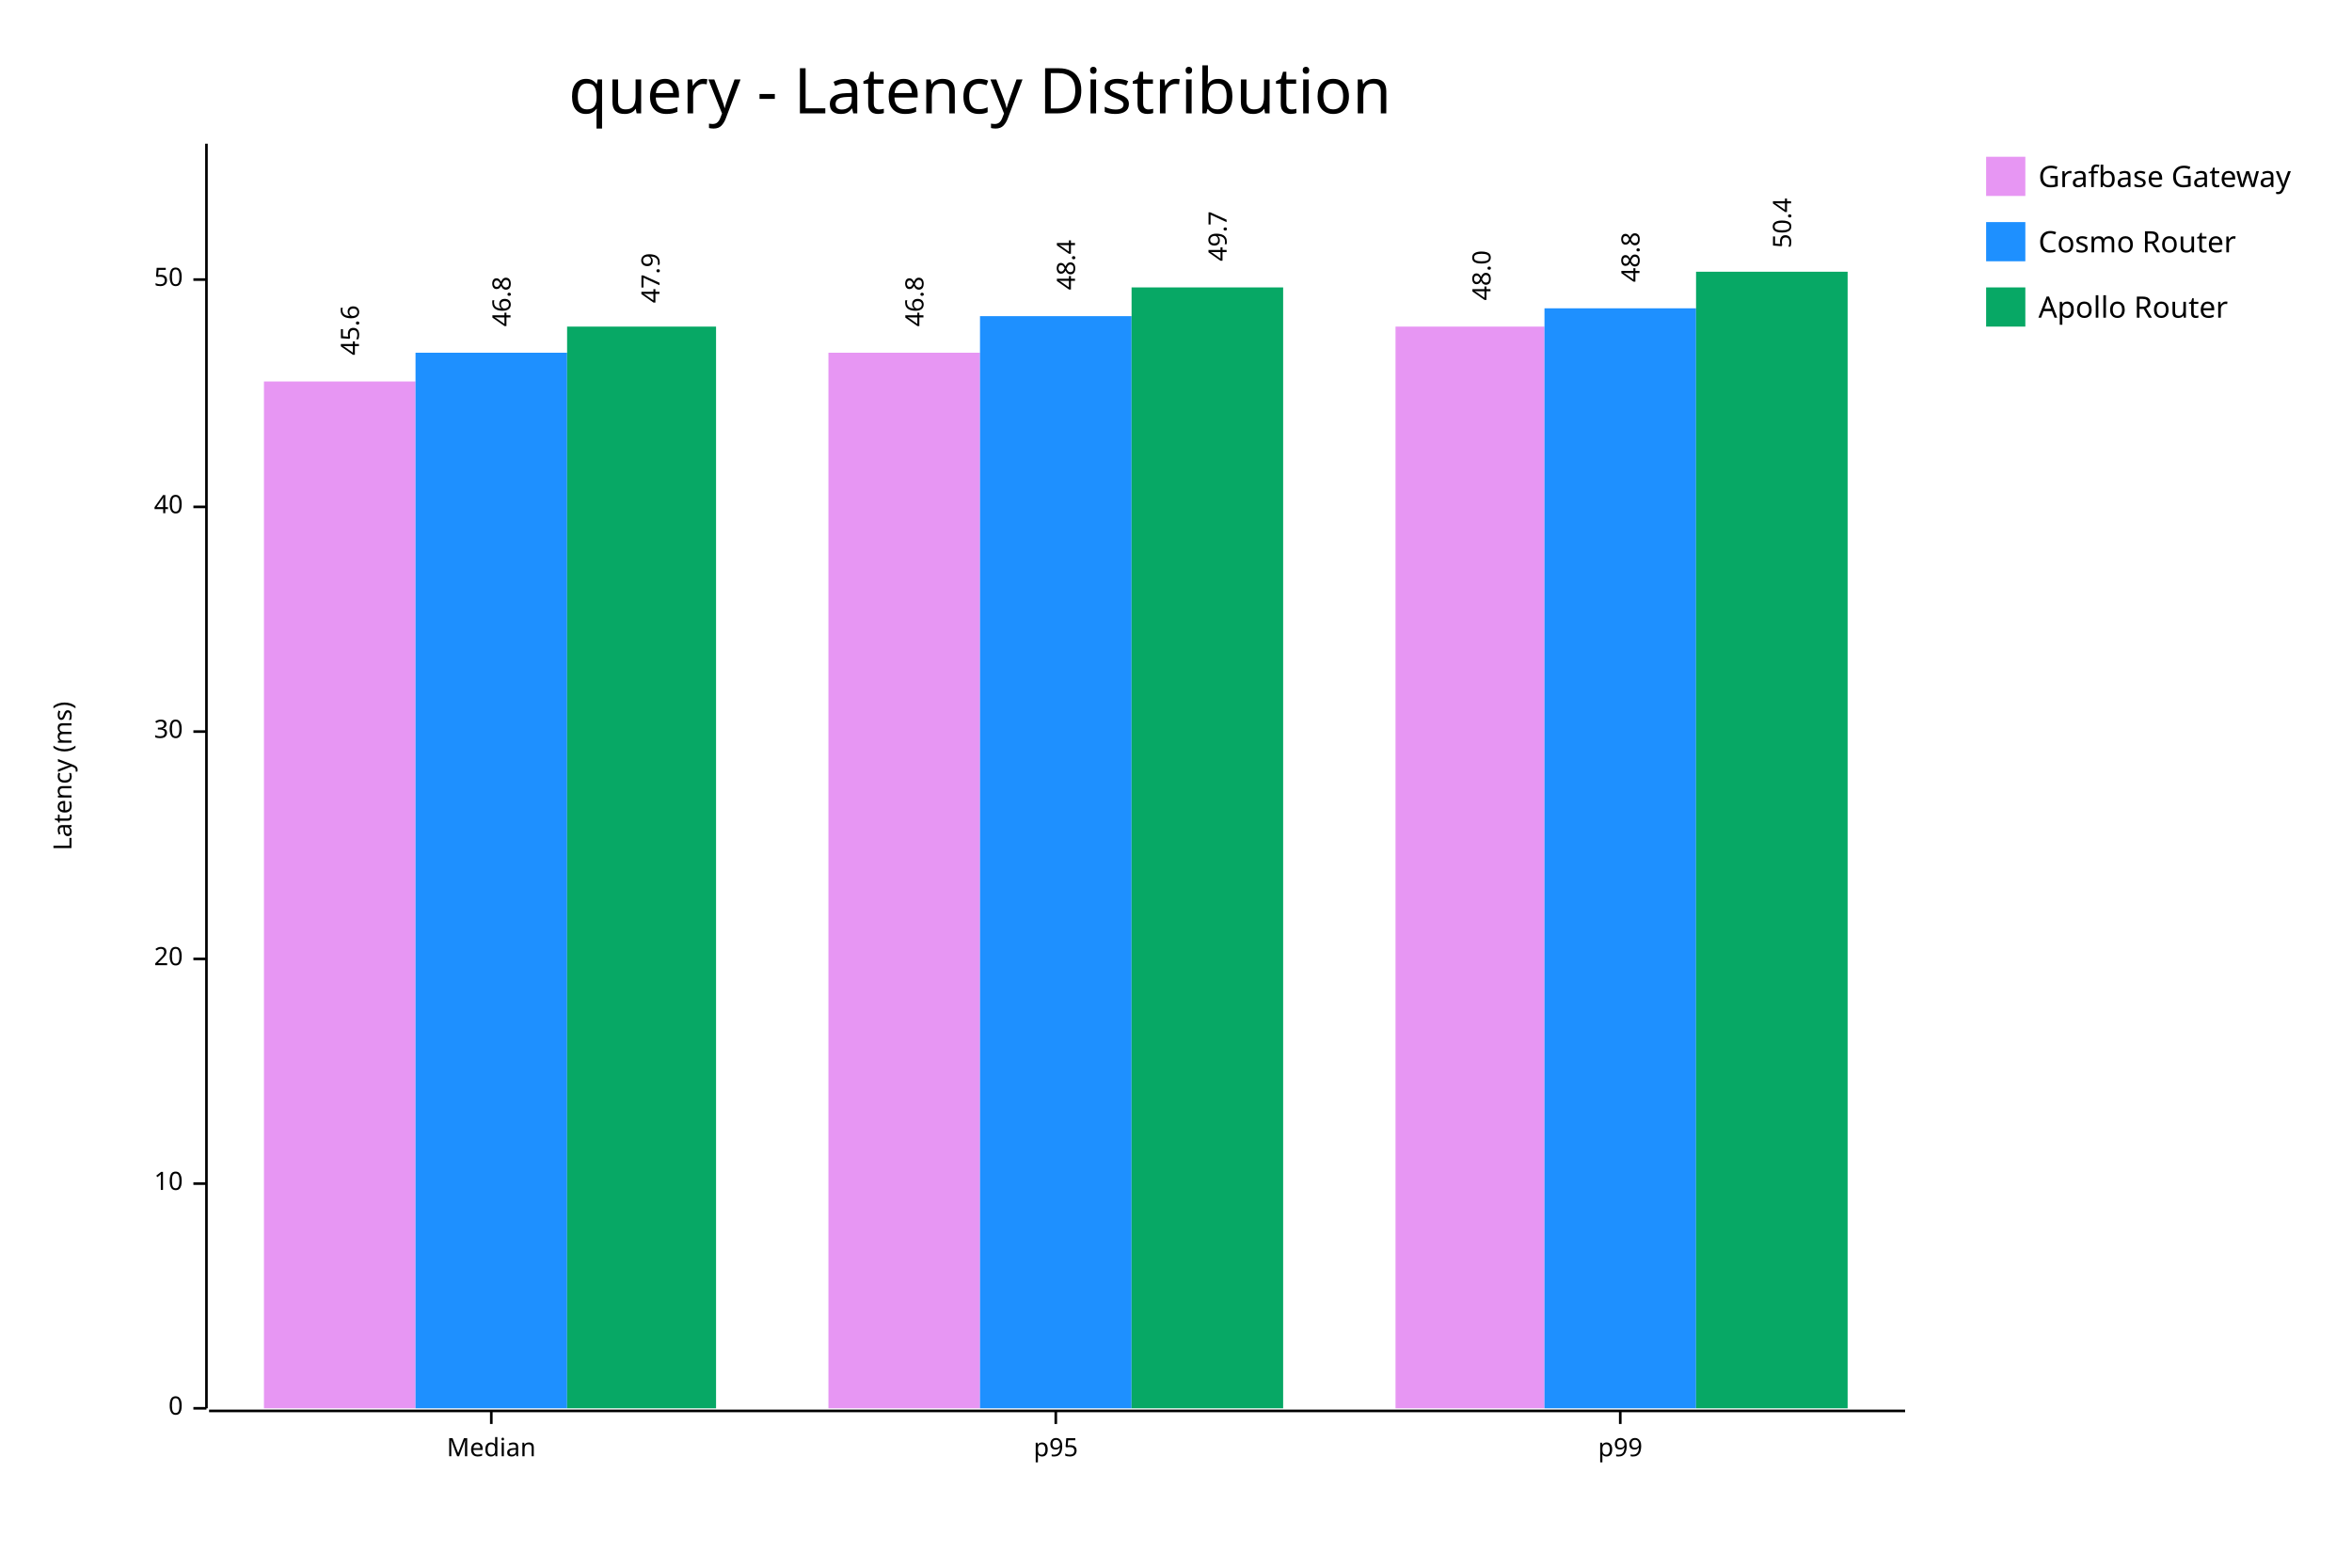
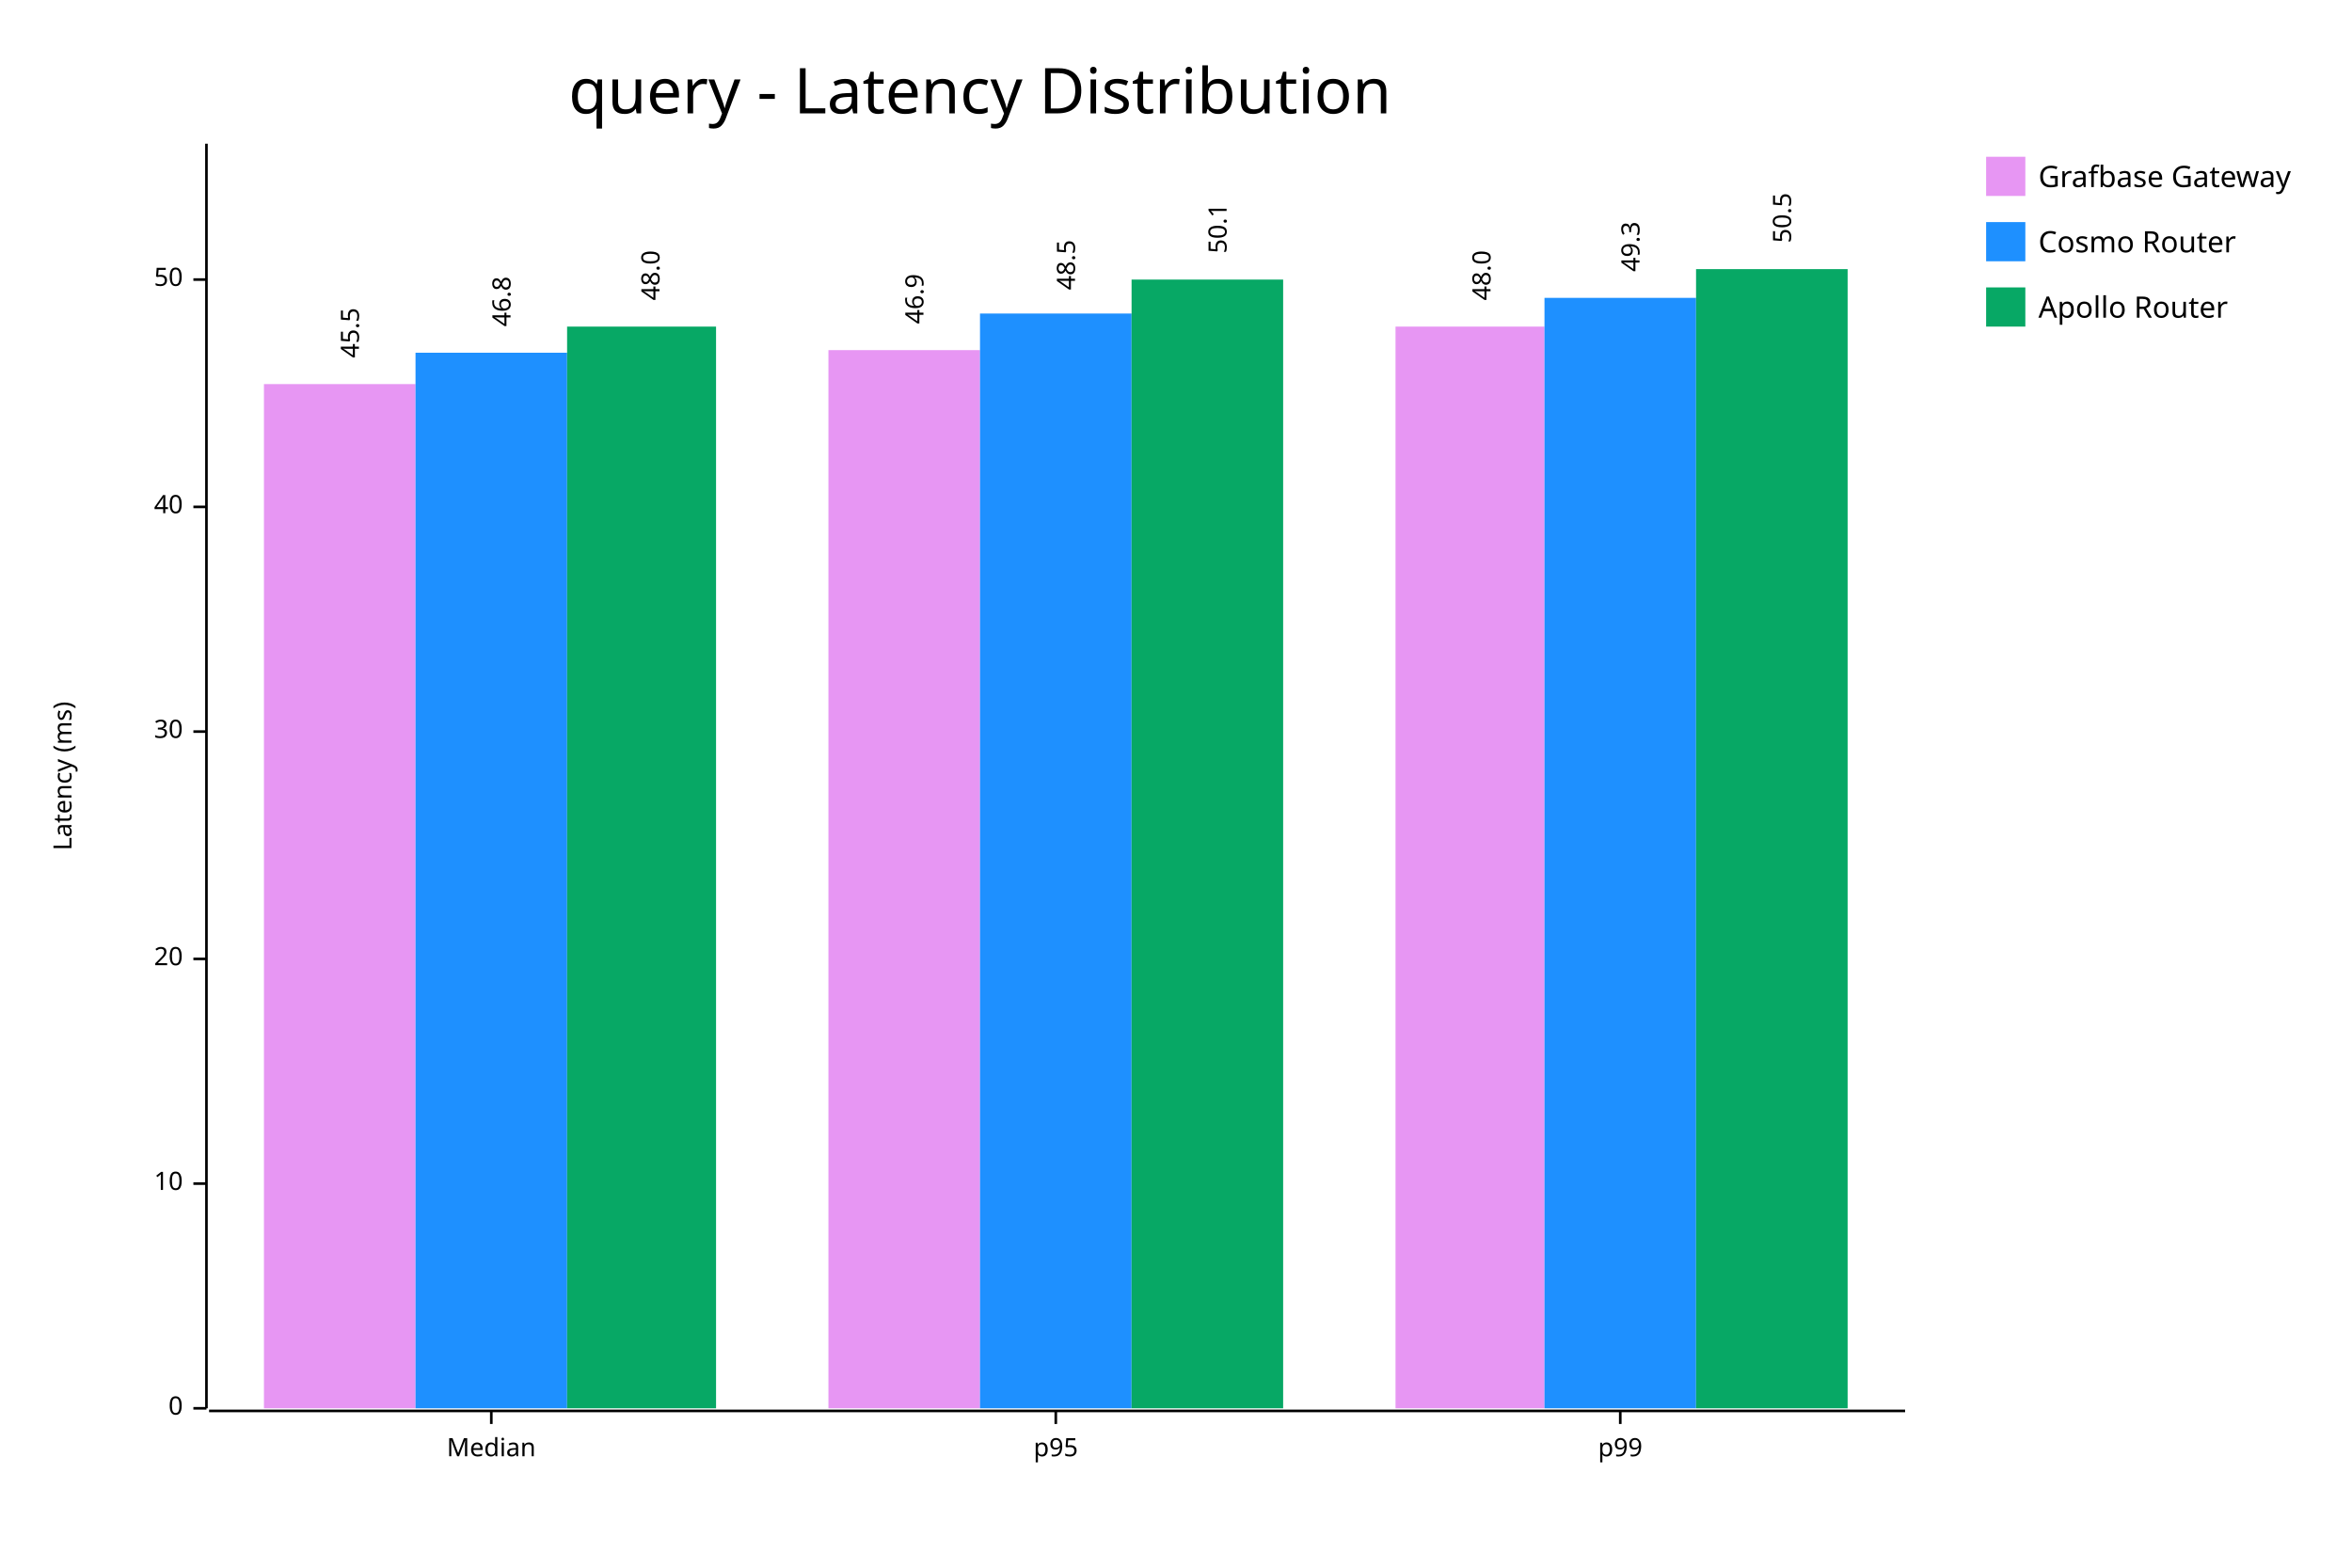
<svg xmlns="http://www.w3.org/2000/svg" width="900" height="600" viewBox="0 0 900 600">
  <text x="375" y="25" dy="0.76em" text-anchor="middle" font-family="sans-serif" font-size="24.194" opacity="1" fill="#000000">
query - Latency Distribution
</text>
  <text x="20" y="297" dy="0.76em" text-anchor="middle" font-family="sans-serif" font-size="9.677" opacity="1" fill="#000000" transform="rotate(270, 20, 297)">
Latency (ms)
</text>
  <polyline fill="none" opacity="1" stroke="#000000" stroke-width="1" points="79,55 79,539 " />
  <text x="70" y="539" dy="0.5ex" text-anchor="end" font-family="sans-serif" font-size="9.677" opacity="1" fill="#000000">
0
</text>
  <polyline fill="none" opacity="1" stroke="#000000" stroke-width="1" points="74,539 79,539 " />
  <text x="70" y="453" dy="0.5ex" text-anchor="end" font-family="sans-serif" font-size="9.677" opacity="1" fill="#000000">
10
</text>
  <polyline fill="none" opacity="1" stroke="#000000" stroke-width="1" points="74,453 79,453 " />
  <text x="70" y="367" dy="0.5ex" text-anchor="end" font-family="sans-serif" font-size="9.677" opacity="1" fill="#000000">
20
</text>
  <polyline fill="none" opacity="1" stroke="#000000" stroke-width="1" points="74,367 79,367 " />
  <text x="70" y="280" dy="0.5ex" text-anchor="end" font-family="sans-serif" font-size="9.677" opacity="1" fill="#000000">
30
</text>
  <polyline fill="none" opacity="1" stroke="#000000" stroke-width="1" points="74,280 79,280 " />
  <text x="70" y="194" dy="0.5ex" text-anchor="end" font-family="sans-serif" font-size="9.677" opacity="1" fill="#000000">
40
</text>
  <polyline fill="none" opacity="1" stroke="#000000" stroke-width="1" points="74,194 79,194 " />
  <text x="70" y="107" dy="0.5ex" text-anchor="end" font-family="sans-serif" font-size="9.677" opacity="1" fill="#000000">
50
</text>
  <polyline fill="none" opacity="1" stroke="#000000" stroke-width="1" points="74,107 79,107 " />
  <polyline fill="none" opacity="1" stroke="#000000" stroke-width="1" points="80,540 729,540 " />
  <text x="188" y="550" dy="0.76em" text-anchor="middle" font-family="sans-serif" font-size="9.677" opacity="1" fill="#000000">
Median
</text>
  <polyline fill="none" opacity="1" stroke="#000000" stroke-width="1" points="188,540 188,545 " />
  <text x="404" y="550" dy="0.76em" text-anchor="middle" font-family="sans-serif" font-size="9.677" opacity="1" fill="#000000">
p95
</text>
  <polyline fill="none" opacity="1" stroke="#000000" stroke-width="1" points="404,540 404,545 " />
  <text x="620" y="550" dy="0.76em" text-anchor="middle" font-family="sans-serif" font-size="9.677" opacity="1" fill="#000000">
p99
</text>
  <polyline fill="none" opacity="1" stroke="#000000" stroke-width="1" points="620,540 620,545 " />
-   <rect x="101" y="146" width="58" height="393" opacity="1" fill="#E796F3" stroke="none" />
-   <rect x="317" y="135" width="58" height="404" opacity="1" fill="#E796F3" stroke="none" />
+   <rect x="101" y="147" width="58" height="392" opacity="1" fill="#E796F3" stroke="none" />
+   <rect x="317" y="134" width="58" height="405" opacity="1" fill="#E796F3" stroke="none" />
  <rect x="534" y="125" width="57" height="414" opacity="1" fill="#E796F3" stroke="none" />
-   <text x="130" y="136" dy="0.76em" text-anchor="start" font-family="sans-serif" font-size="9.677" opacity="1" fill="#000000" transform="rotate(270, 130, 136)">
- 45.6
+   <text x="130" y="137" dy="0.76em" text-anchor="start" font-family="sans-serif" font-size="9.677" opacity="1" fill="#000000" transform="rotate(270, 130, 137)">
+ 45.5
</text>
-   <text x="346" y="125" dy="0.76em" text-anchor="start" font-family="sans-serif" font-size="9.677" opacity="1" fill="#000000" transform="rotate(270, 346, 125)">
- 46.8
+   <text x="346" y="124" dy="0.76em" text-anchor="start" font-family="sans-serif" font-size="9.677" opacity="1" fill="#000000" transform="rotate(270, 346, 124)">
+ 46.9
</text>
  <text x="563" y="115" dy="0.76em" text-anchor="start" font-family="sans-serif" font-size="9.677" opacity="1" fill="#000000" transform="rotate(270, 563, 115)">
48.0
</text>
  <rect x="159" y="135" width="58" height="404" opacity="1" fill="#1E90FF" stroke="none" />
-   <rect x="375" y="121" width="58" height="418" opacity="1" fill="#1E90FF" stroke="none" />
-   <rect x="591" y="118" width="58" height="421" opacity="1" fill="#1E90FF" stroke="none" />
+   <rect x="375" y="120" width="58" height="419" opacity="1" fill="#1E90FF" stroke="none" />
+   <rect x="591" y="114" width="58" height="425" opacity="1" fill="#1E90FF" stroke="none" />
  <text x="188" y="125" dy="0.76em" text-anchor="start" font-family="sans-serif" font-size="9.677" opacity="1" fill="#000000" transform="rotate(270, 188, 125)">
46.8
</text>
  <text x="404" y="111" dy="0.76em" text-anchor="start" font-family="sans-serif" font-size="9.677" opacity="1" fill="#000000" transform="rotate(270, 404, 111)">
- 48.4
+ 48.5
</text>
-   <text x="620" y="108" dy="0.76em" text-anchor="start" font-family="sans-serif" font-size="9.677" opacity="1" fill="#000000" transform="rotate(270, 620, 108)">
- 48.8
+   <text x="620" y="104" dy="0.76em" text-anchor="start" font-family="sans-serif" font-size="9.677" opacity="1" fill="#000000" transform="rotate(270, 620, 104)">
+ 49.3
</text>
  <rect x="217" y="125" width="57" height="414" opacity="1" fill="#07A865" stroke="none" />
-   <rect x="433" y="110" width="58" height="429" opacity="1" fill="#07A865" stroke="none" />
-   <rect x="649" y="104" width="58" height="435" opacity="1" fill="#07A865" stroke="none" />
-   <text x="245" y="116" dy="0.76em" text-anchor="start" font-family="sans-serif" font-size="9.677" opacity="1" fill="#000000" transform="rotate(270, 245, 116)">
- 47.9
+   <rect x="433" y="107" width="58" height="432" opacity="1" fill="#07A865" stroke="none" />
+   <rect x="649" y="103" width="58" height="436" opacity="1" fill="#07A865" stroke="none" />
+   <text x="245" y="115" dy="0.76em" text-anchor="start" font-family="sans-serif" font-size="9.677" opacity="1" fill="#000000" transform="rotate(270, 245, 115)">
+ 48.0
</text>
-   <text x="462" y="100" dy="0.76em" text-anchor="start" font-family="sans-serif" font-size="9.677" opacity="1" fill="#000000" transform="rotate(270, 462, 100)">
- 49.7
+   <text x="462" y="97" dy="0.76em" text-anchor="start" font-family="sans-serif" font-size="9.677" opacity="1" fill="#000000" transform="rotate(270, 462, 97)">
+ 50.1
</text>
-   <text x="678" y="95" dy="0.76em" text-anchor="start" font-family="sans-serif" font-size="9.677" opacity="1" fill="#000000" transform="rotate(270, 678, 95)">
- 50.4
+   <text x="678" y="93" dy="0.76em" text-anchor="start" font-family="sans-serif" font-size="9.677" opacity="1" fill="#000000" transform="rotate(270, 678, 93)">
+ 50.5
</text>
  <rect x="760" y="60" width="15" height="15" opacity="1" fill="#E796F3" stroke="none" />
  <text x="780" y="63" dy="0.76em" text-anchor="start" font-family="sans-serif" font-size="11.29" opacity="1" fill="#000000">
Grafbase Gateway
</text>
  <rect x="760" y="85" width="15" height="15" opacity="1" fill="#1E90FF" stroke="none" />
  <text x="780" y="88" dy="0.76em" text-anchor="start" font-family="sans-serif" font-size="11.29" opacity="1" fill="#000000">
Cosmo Router
</text>
  <rect x="760" y="110" width="15" height="15" opacity="1" fill="#07A865" stroke="none" />
  <text x="780" y="113" dy="0.76em" text-anchor="start" font-family="sans-serif" font-size="11.29" opacity="1" fill="#000000">
Apollo Router
</text>
</svg>
